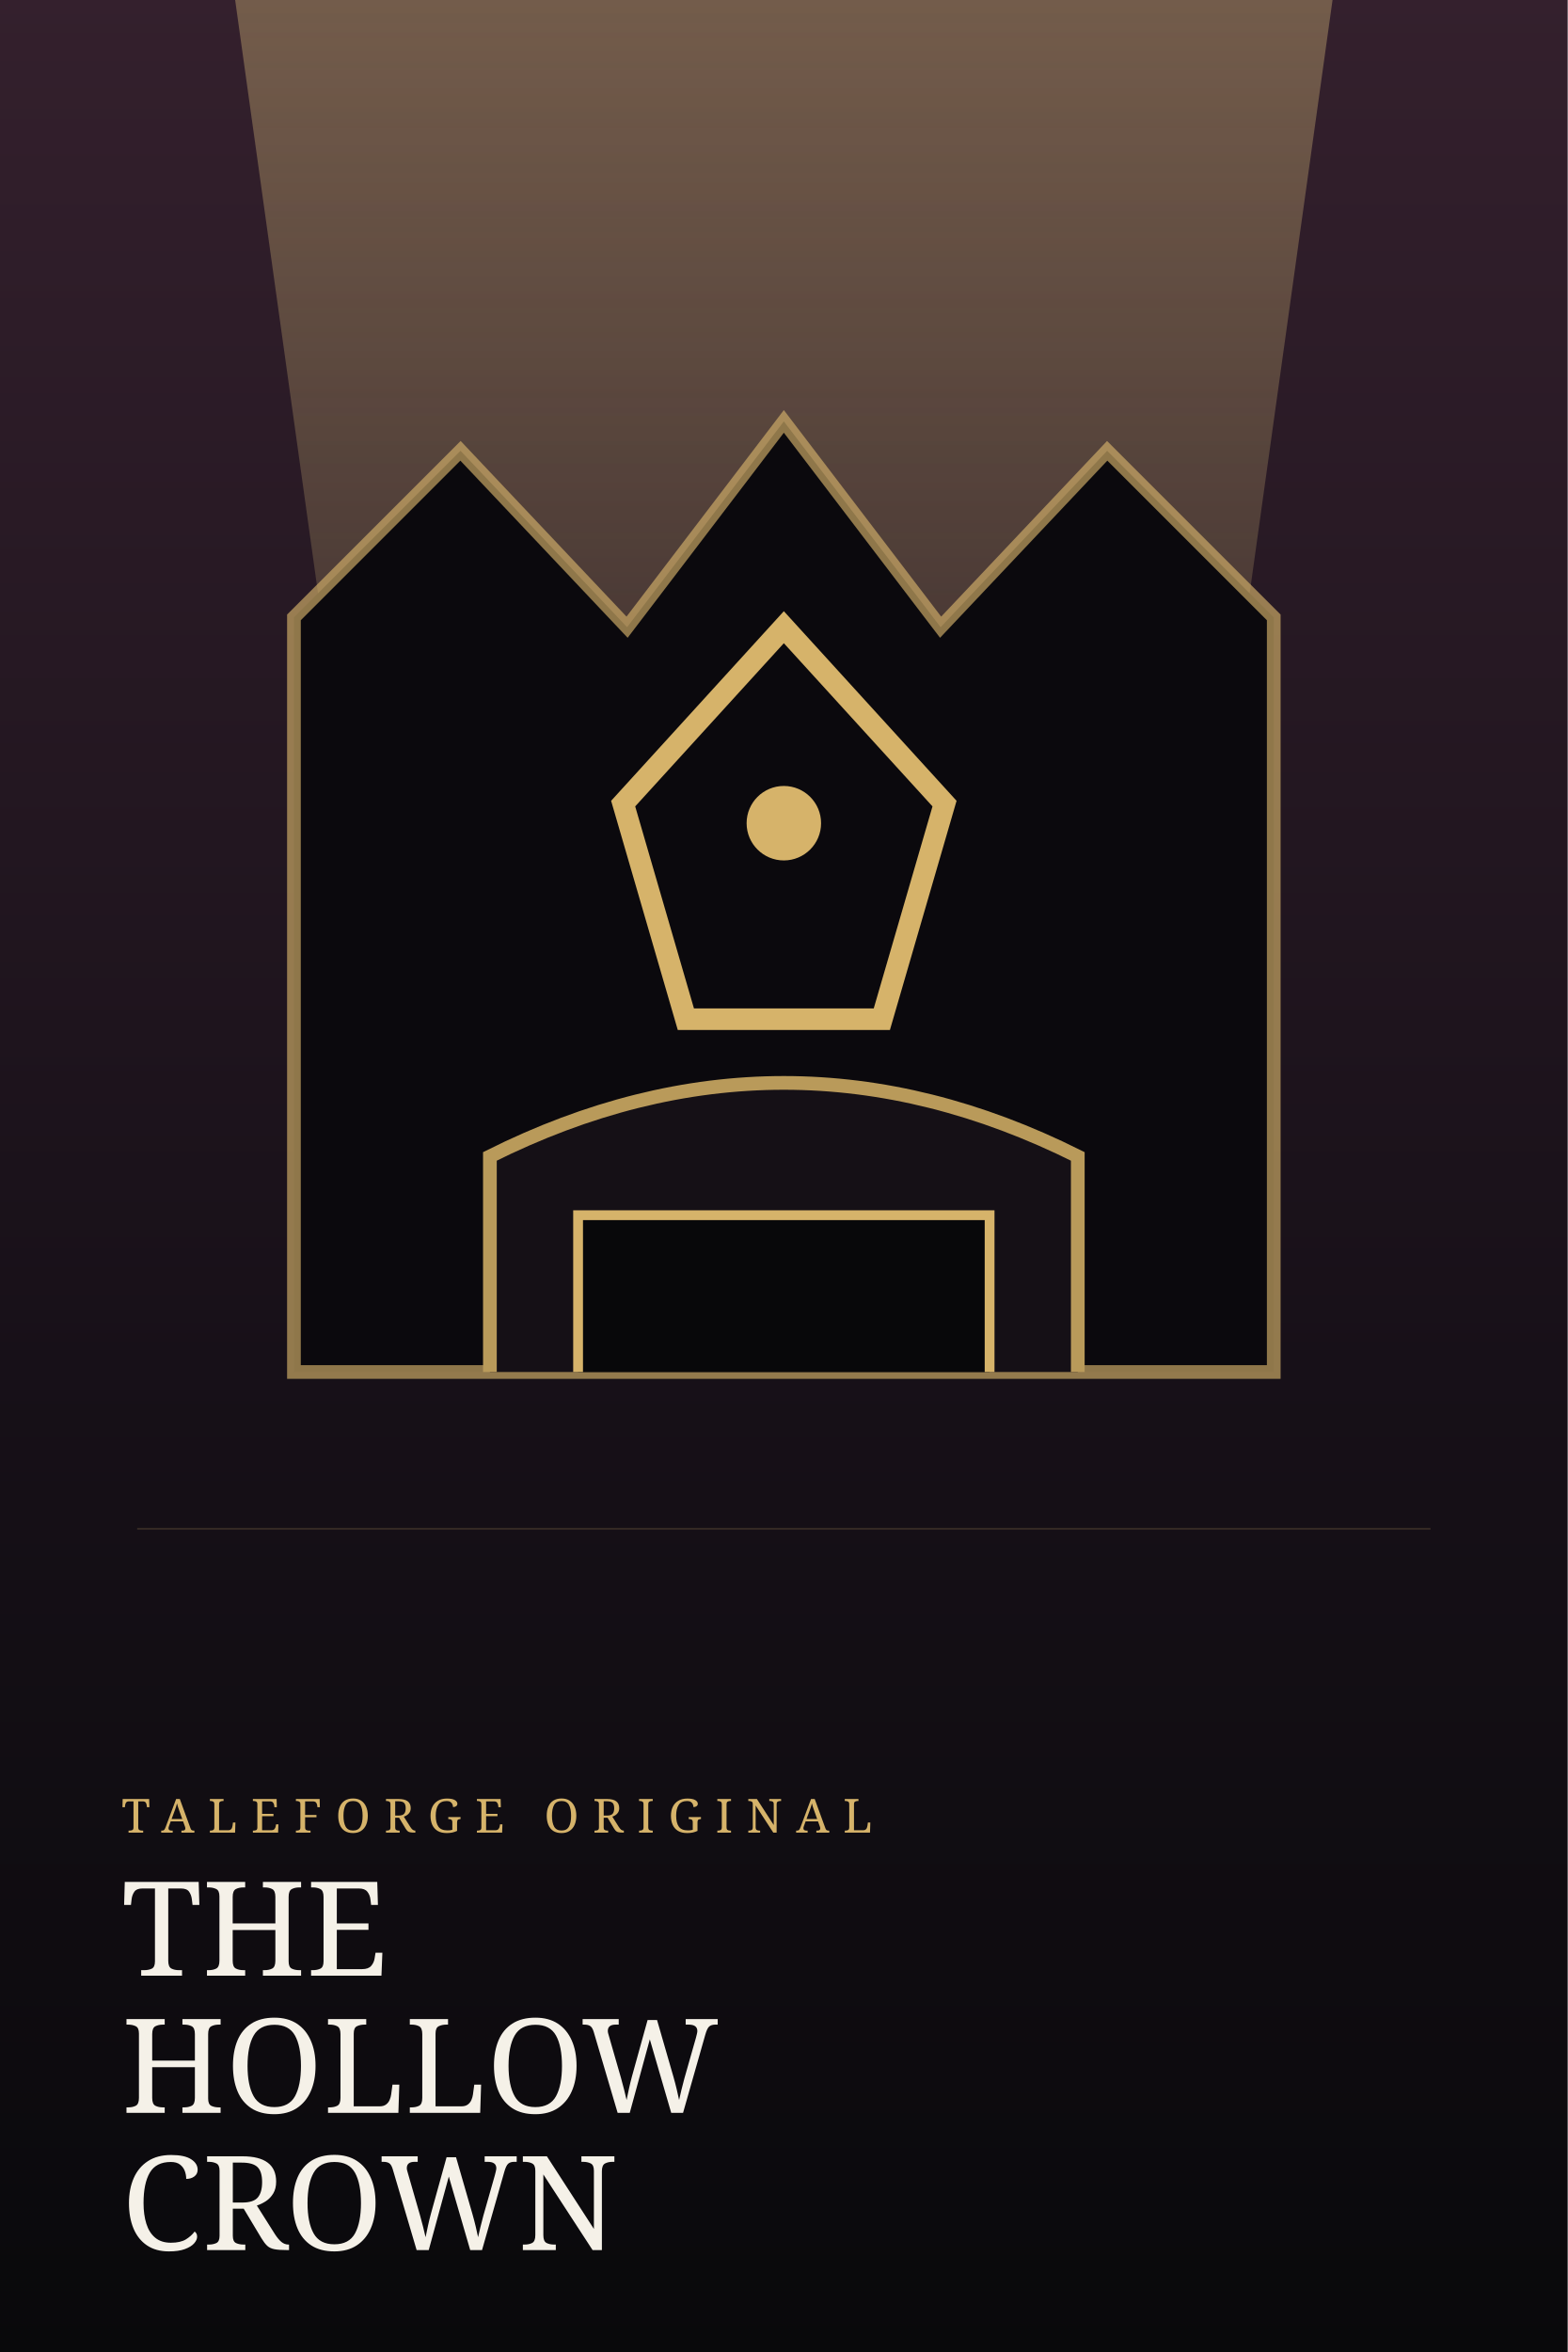
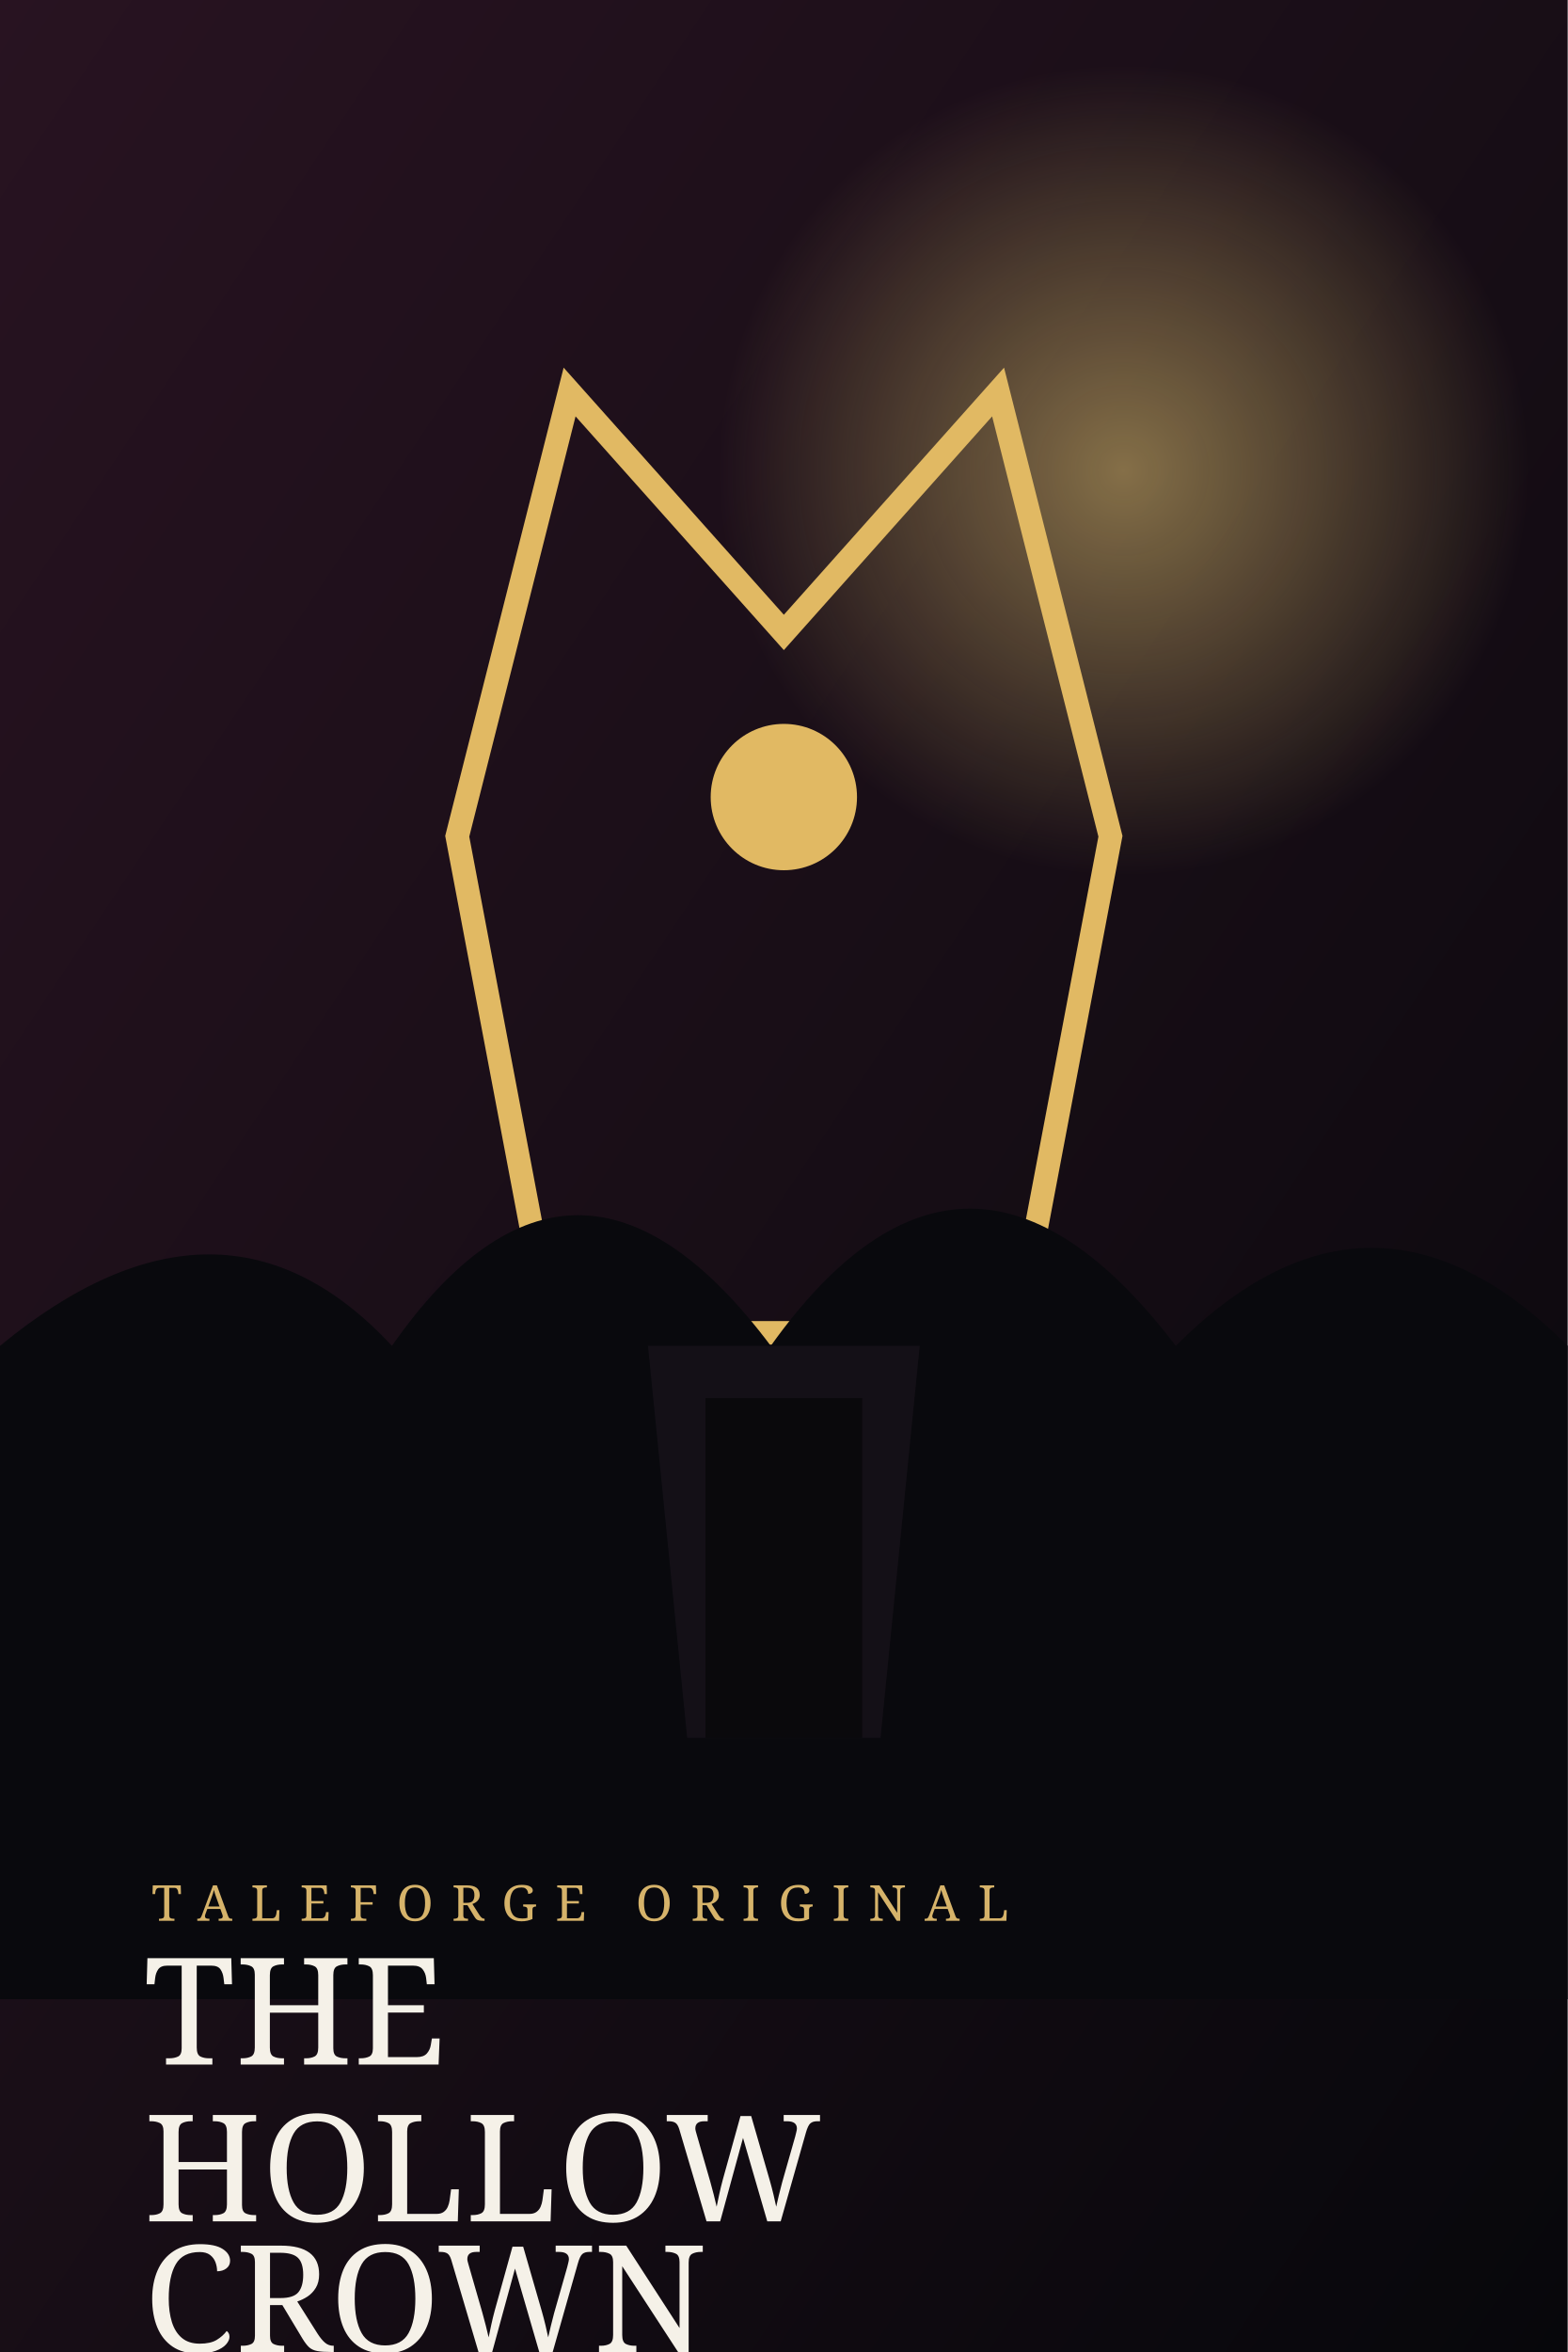
- <svg xmlns="http://www.w3.org/2000/svg" viewBox="0 0 800 1200">
+ <svg xmlns="http://www.w3.org/2000/svg" viewBox="0 0 600 900">
  <defs>
-     <linearGradient id="g" x2="0" y2="1">
-       <stop stop-color="#34202d" />
-       <stop offset=".58" stop-color="#171018" />
-       <stop offset="1" stop-color="#09090b" />
+     <linearGradient id="bg" y2="1">
+       <stop stop-color="#281321" />
+       <stop offset=".55" stop-color="#160d15" />
+       <stop offset="1" stop-color="#07070b" />
    </linearGradient>
-     <linearGradient id="light" x2="0" y2="1">
-       <stop stop-color="#e9cc83" stop-opacity=".35" />
-       <stop offset="1" stop-color="#e9cc83" stop-opacity="0" />
-     </linearGradient>
+     <radialGradient id="moon">
+       <stop stop-color="#f0d078" stop-opacity=".5" />
+       <stop offset="1" stop-color="#f0d078" stop-opacity="0" />
+     </radialGradient>
  </defs>
-   <rect width="800" height="1200" fill="url(#g)" />
-   <path d="M120 0H680L585 680H215Z" fill="url(#light)" />
-   <path d="M150 700V315L235 230 320 320 400 215 480 320 565 230 650 315V700Z" fill="#0b090d" stroke="#d6b36a" stroke-opacity=".65" stroke-width="7" />
-   <path d="M250 700V590Q400 515 550 590V700" fill="#151016" stroke="#b99a5a" stroke-width="7" />
-   <path d="M295 700V620H505V700" fill="#08080a" stroke="#d6b36a" stroke-width="5" />
-   <path d="M318 410L400 320 482 410 450 520H350Z" fill="none" stroke="#d6b36a" stroke-width="11" />
-   <circle cx="400" cy="420" r="19" fill="#d6b36a" />
-   <path d="M70 780H730" stroke="#d6b36a" stroke-opacity=".16" />
-   <text x="62" y="935" fill="#d6b36a" font-family="Georgia" font-size="24" letter-spacing="7">TALEFORGE ORIGINAL</text>
-   <text x="62" y="1008" fill="#f5f1e8" font-family="Georgia" font-size="67">THE</text>
-   <text x="62" y="1078" fill="#f5f1e8" font-family="Georgia" font-size="67">HOLLOW</text>
-   <text x="62" y="1148" fill="#f5f1e8" font-family="Georgia" font-size="67">CROWN</text>
+   <rect width="600" height="900" fill="url(#bg)" />
+   <circle cx="430" cy="180" r="155" fill="url(#moon)" />
+   <g fill="none" stroke="#e1b963" stroke-width="9">
+     <path d="M175 320L218 150l82 92 82-92 43 170-36 190H211z" />
+     <circle cx="300" cy="305" r="28" fill="#e1b963" stroke="none" />
+   </g>
+   <path d="M0 515q85-70 150 0 70-100 145 0 75-105 155 0 75-75 150 0v250H0z" fill="#09090d" />
+   <path d="M248 515h104l-15 150h-74z" fill="#141017" />
+   <path d="M270 535h60v130h-60z" fill="#0a090c" />
+   <text x="58" y="735" fill="#d6b36a" font-family="Georgia,serif" font-size="19" letter-spacing="7">TALEFORGE ORIGINAL</text>
+   <text x="55" y="790" fill="#f5f1e8" font-family="Georgia,serif" font-size="57">THE</text>
+   <text x="55" y="850" fill="#f5f1e8" font-family="Georgia,serif" font-size="57">HOLLOW</text>
+   <text x="55" y="900" fill="#f5f1e8" font-family="Georgia,serif" font-size="57">CROWN</text>
</svg>
